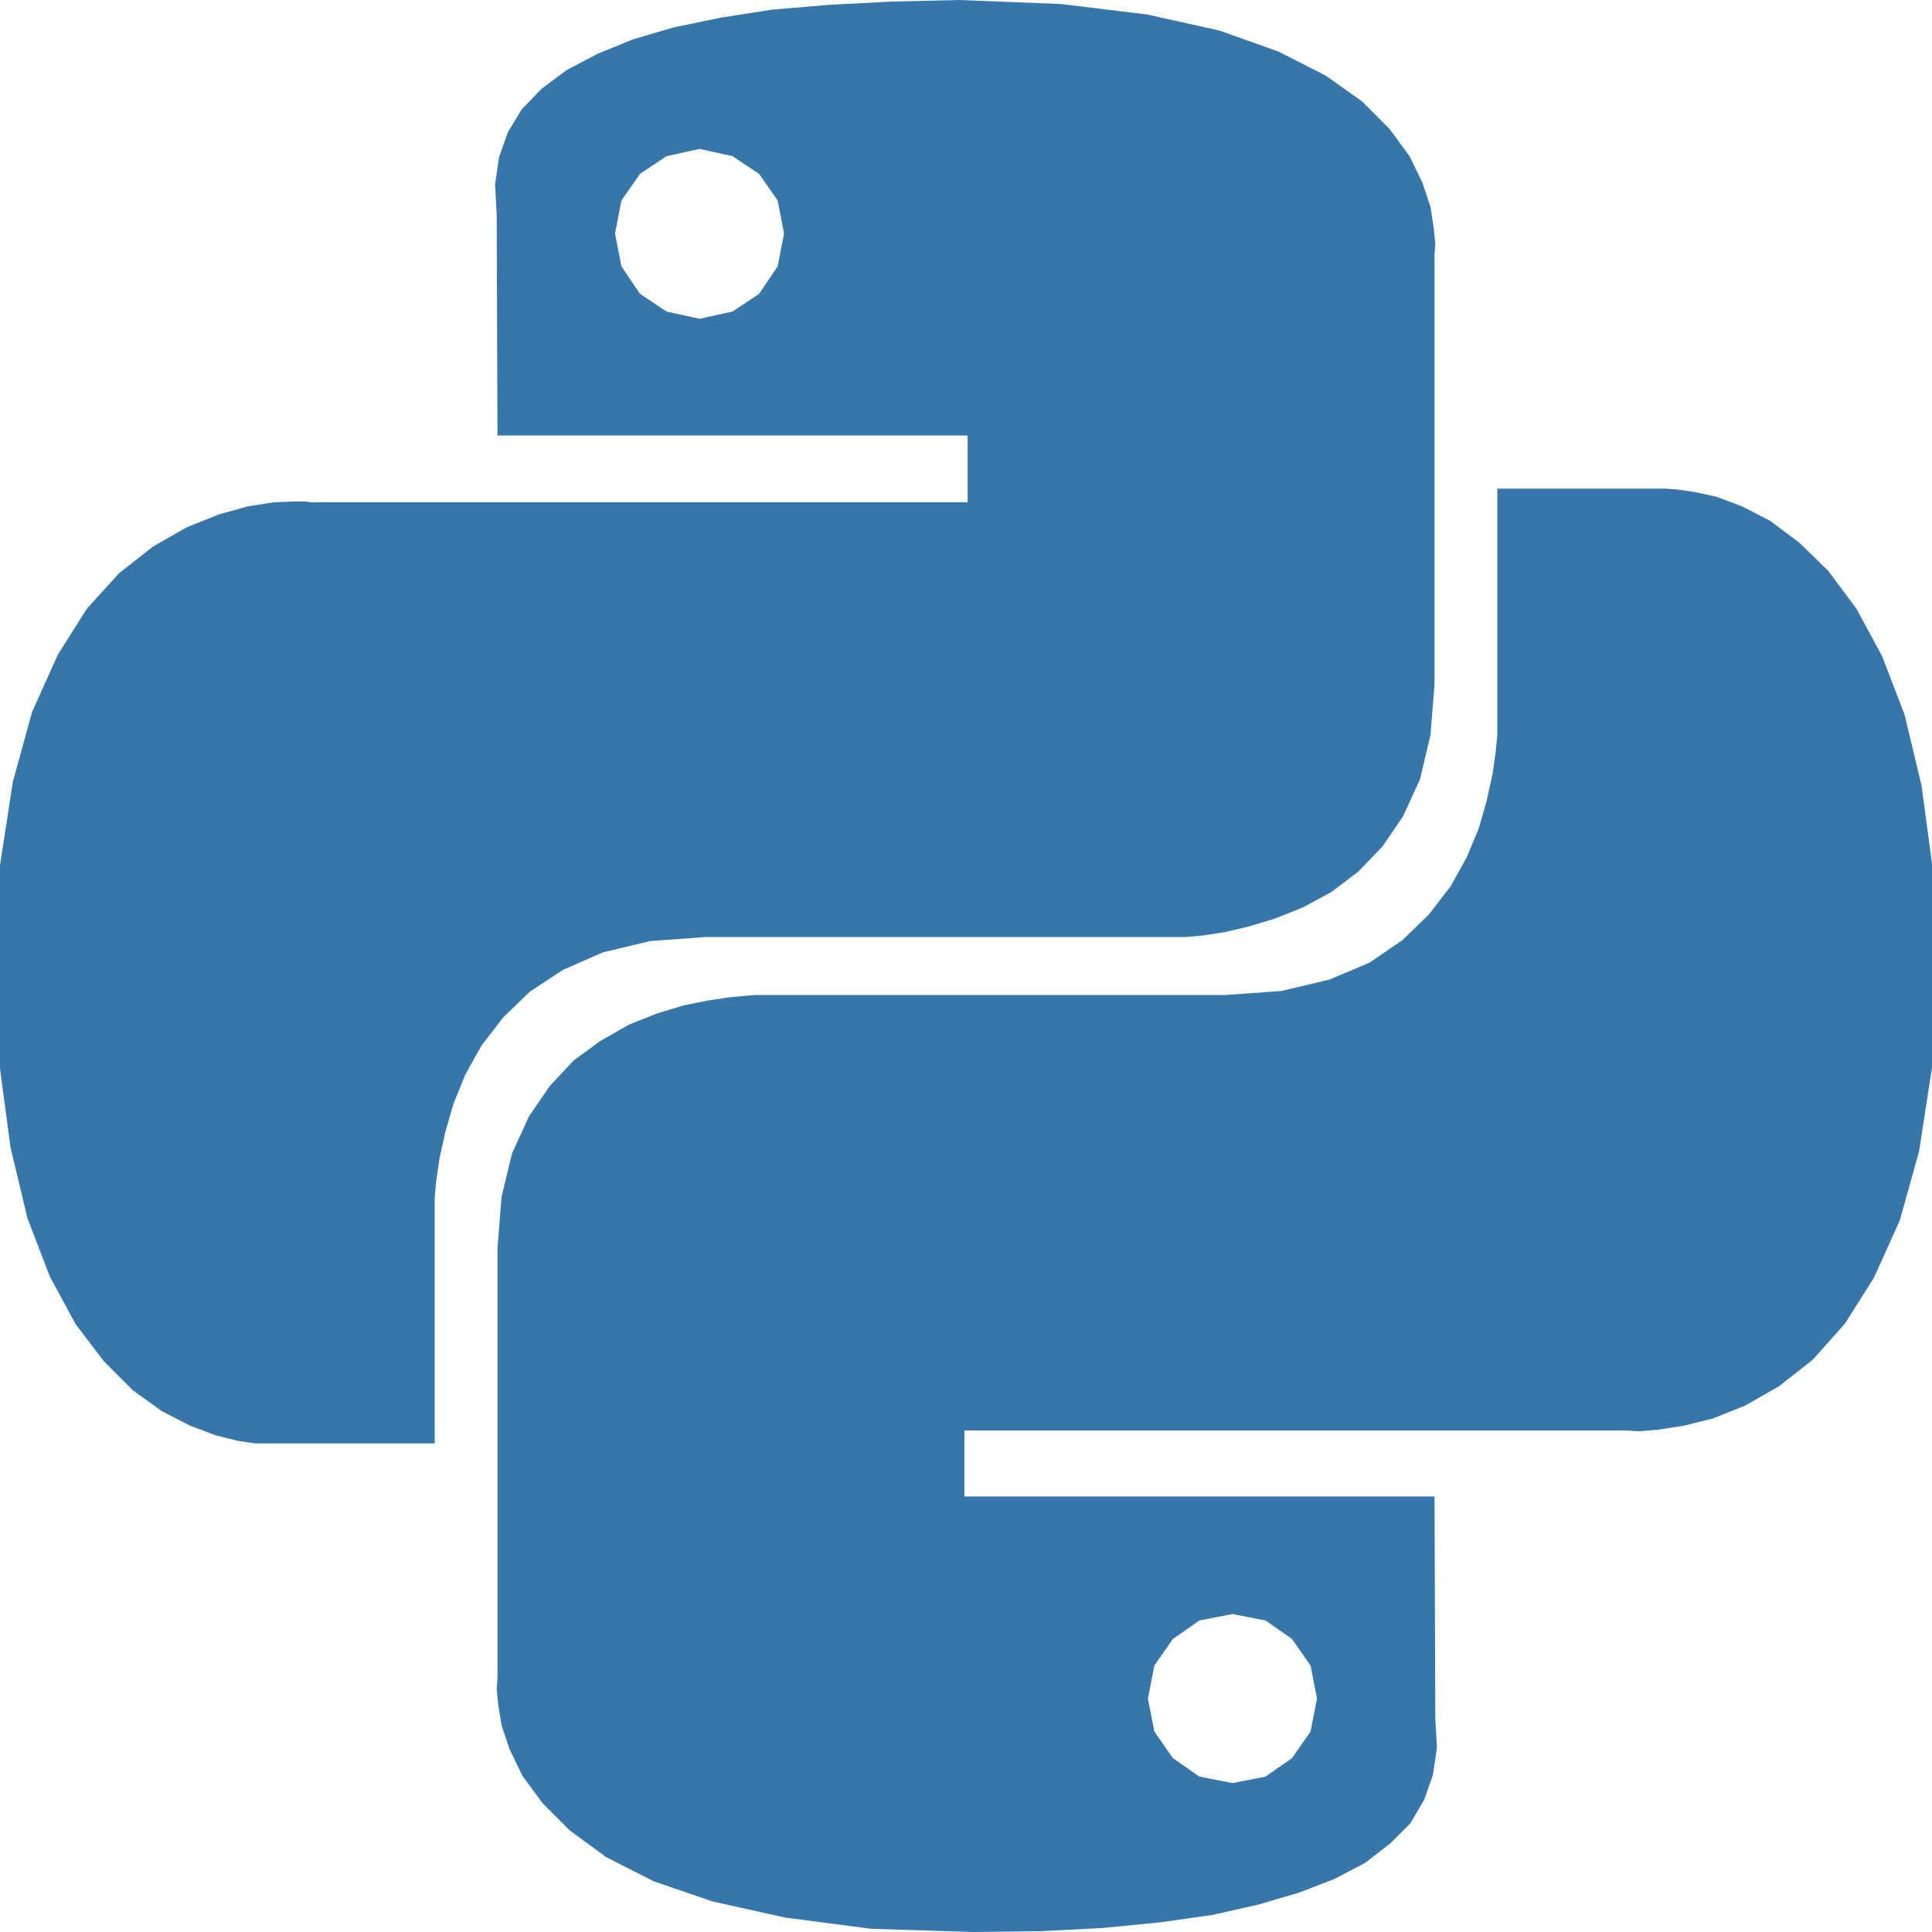
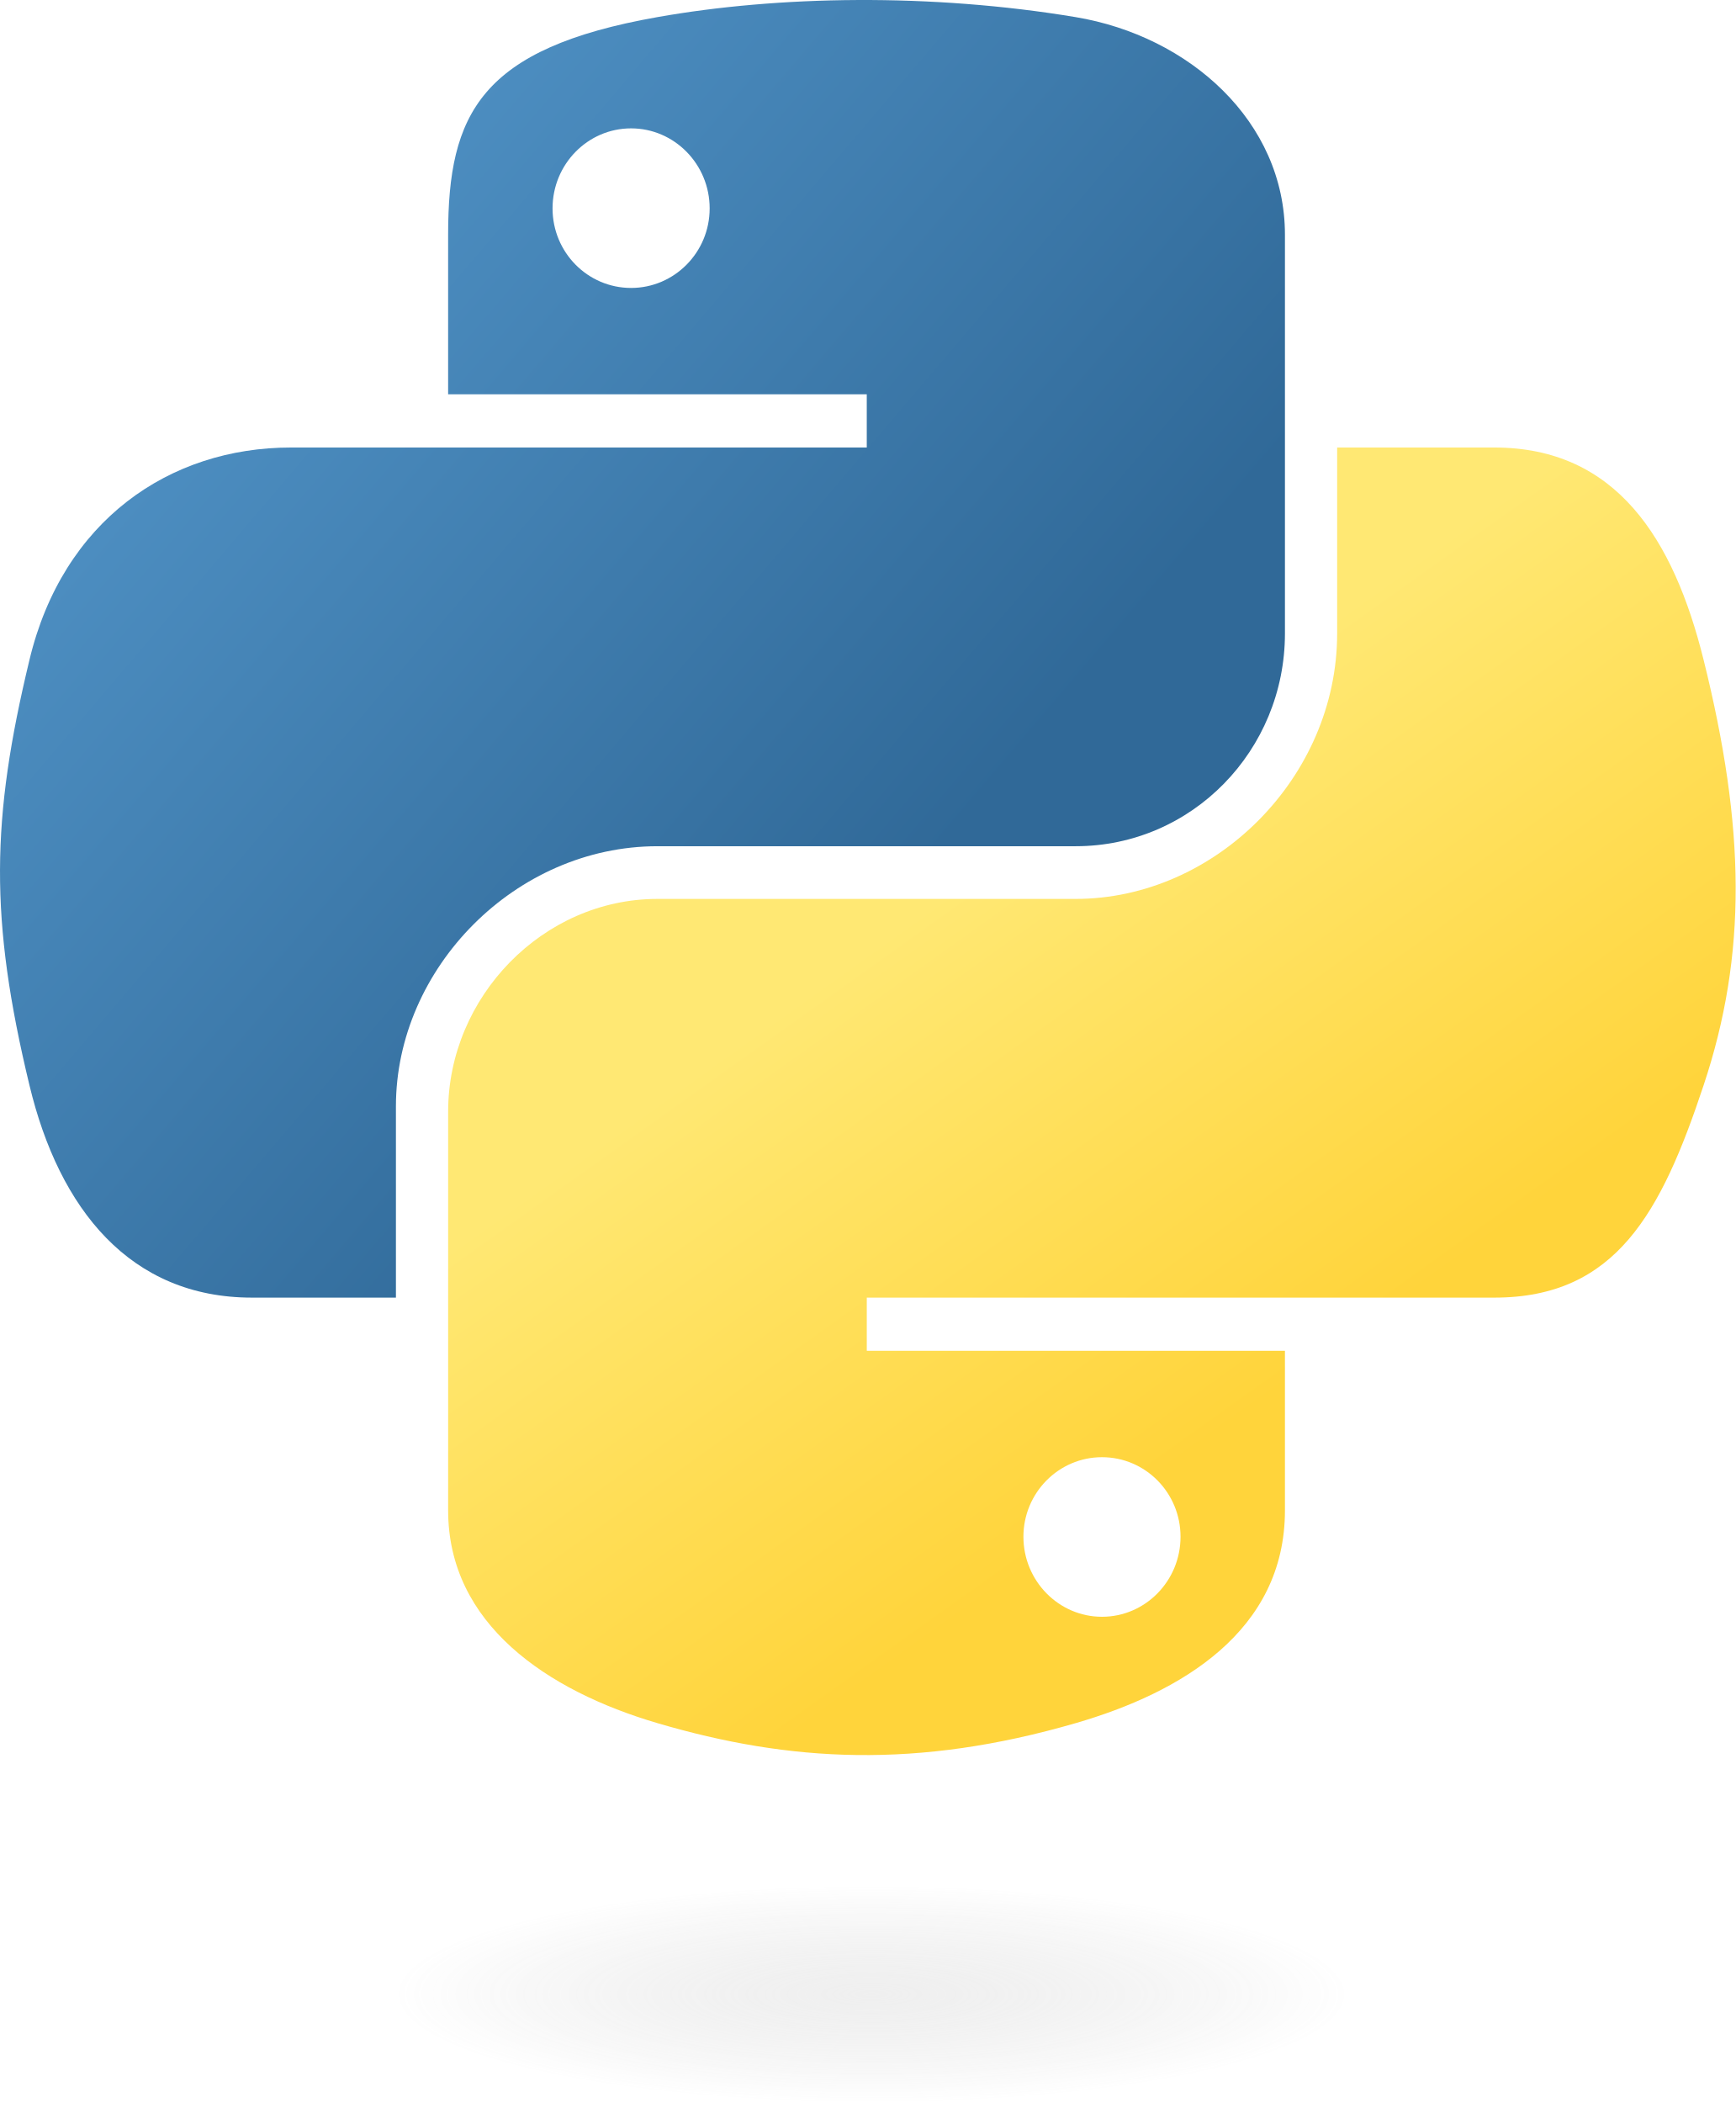
- <svg xmlns="http://www.w3.org/2000/svg" role="img" viewBox="0 0 24 24" fill="#3776AB">
-   <path d="M14.25.18l.9.2.73.26.59.3.45.32.34.34.25.34.16.33.1.3.04.26.02.2-.01.13V8.5l-.05.63-.13.55-.21.46-.26.38-.3.31-.33.25-.35.19-.35.14-.33.1-.3.07-.26.04-.21.02H8.77l-.69.05-.59.14-.5.22-.41.27-.33.32-.27.35-.2.36-.15.37-.1.35-.07.32-.04.27-.02.21v3.06H3.17l-.21-.03-.28-.07-.32-.12-.35-.18-.36-.26-.36-.36-.35-.46-.32-.59-.28-.73-.21-.88-.14-1.05-.05-1.23.06-1.22.16-1.04.24-.87.32-.71.36-.57.4-.44.42-.33.42-.24.4-.16.36-.1.32-.05.24-.01h.16l.06.01h8.16v-.83H6.18l-.01-2.75-.02-.37.05-.34.11-.31.17-.28.25-.26.31-.23.38-.2.44-.18.51-.15.58-.12.64-.1.71-.06.77-.04.84-.02 1.27.05zm-6.3 1.98l-.23.33-.08.41.08.41.23.34.33.22.41.09.41-.09.33-.22.23-.34.08-.41-.08-.41-.23-.33-.33-.22-.41-.09-.41.09zm13.09 3.95l.28.06.32.12.35.18.36.27.36.35.35.47.32.59.28.73.21.88.14 1.04.05 1.23-.06 1.23-.16 1.04-.24.86-.32.71-.36.57-.4.45-.42.33-.42.24-.4.16-.36.09-.32.05-.24.02-.16-.01h-8.22v.82h5.84l.01 2.76.02.36-.05.34-.11.31-.17.29-.25.25-.31.24-.38.2-.44.17-.51.15-.58.13-.64.09-.71.07-.77.04-.84.01-1.27-.04-1.07-.14-.9-.2-.73-.25-.59-.3-.45-.33-.34-.34-.25-.34-.16-.33-.1-.3-.04-.25-.02-.2.01-.13v-5.34l.05-.64.13-.54.21-.46.26-.38.3-.32.33-.24.35-.2.35-.14.33-.1.3-.06.26-.04.21-.02.13-.01h5.84l.69-.05.59-.14.5-.21.41-.28.33-.32.27-.35.2-.36.15-.36.1-.35.07-.32.04-.28.02-.21V6.07h2.09l.14.01zm-6.47 14.25l-.23.33-.08.41.08.41.23.33.33.23.41.08.41-.08.33-.23.23-.33.08-.41-.08-.41-.23-.33-.33-.23-.41-.08-.41.08z" />
+ <svg xmlns="http://www.w3.org/2000/svg" xmlns:xlink="http://www.w3.org/1999/xlink" version="1.0" id="svg2" width="83.371pt" height="101.001pt">
+   <defs id="defs4">
+     <linearGradient id="linearGradient2795">
+       <stop style="stop-color:#b8b8b8;stop-opacity:0.498;" offset="0" id="stop2797" />
+       <stop style="stop-color:#7f7f7f;stop-opacity:0;" offset="1" id="stop2799" />
+     </linearGradient>
+     <linearGradient id="linearGradient2787">
+       <stop style="stop-color:#7f7f7f;stop-opacity:0.5;" offset="0" id="stop2789" />
+       <stop style="stop-color:#7f7f7f;stop-opacity:0;" offset="1" id="stop2791" />
+     </linearGradient>
+     <linearGradient id="linearGradient3676">
+       <stop style="stop-color:#b2b2b2;stop-opacity:0.5;" offset="0" id="stop3678" />
+       <stop style="stop-color:#b3b3b3;stop-opacity:0;" offset="1" id="stop3680" />
+     </linearGradient>
+     <linearGradient id="linearGradient3236">
+       <stop style="stop-color:#f4f4f4;stop-opacity:1" offset="0" id="stop3244" />
+       <stop style="stop-color:white;stop-opacity:1" offset="1" id="stop3240" />
+     </linearGradient>
+     <linearGradient id="linearGradient4671">
+       <stop style="stop-color:#ffd43b;stop-opacity:1;" offset="0" id="stop4673" />
+       <stop style="stop-color:#ffe873;stop-opacity:1" offset="1" id="stop4675" />
+     </linearGradient>
+     <linearGradient id="linearGradient4689">
+       <stop style="stop-color:#5a9fd4;stop-opacity:1;" offset="0" id="stop4691" />
+       <stop style="stop-color:#306998;stop-opacity:1;" offset="1" id="stop4693" />
+     </linearGradient>
+     <linearGradient x1="224.24" y1="144.757" x2="-65.309" y2="144.757" id="linearGradient2987" xlink:href="#linearGradient4671" gradientUnits="userSpaceOnUse" gradientTransform="translate(100.2702,99.61116)" />
+     <linearGradient x1="172.942" y1="77.476" x2="26.67" y2="76.313" id="linearGradient2990" xlink:href="#linearGradient4689" gradientUnits="userSpaceOnUse" gradientTransform="translate(100.2702,99.61116)" />
+     <linearGradient xlink:href="#linearGradient4689" id="linearGradient2587" gradientUnits="userSpaceOnUse" gradientTransform="translate(100.2702,99.61116)" x1="172.942" y1="77.476" x2="26.67" y2="76.313" />
+     <linearGradient xlink:href="#linearGradient4671" id="linearGradient2589" gradientUnits="userSpaceOnUse" gradientTransform="translate(100.2702,99.61116)" x1="224.24" y1="144.757" x2="-65.309" y2="144.757" />
+     <linearGradient xlink:href="#linearGradient4689" id="linearGradient2248" gradientUnits="userSpaceOnUse" gradientTransform="translate(100.2702,99.61116)" x1="172.942" y1="77.476" x2="26.67" y2="76.313" />
+     <linearGradient xlink:href="#linearGradient4671" id="linearGradient2250" gradientUnits="userSpaceOnUse" gradientTransform="translate(100.2702,99.61116)" x1="224.24" y1="144.757" x2="-65.309" y2="144.757" />
+     <linearGradient xlink:href="#linearGradient4671" id="linearGradient2255" gradientUnits="userSpaceOnUse" gradientTransform="matrix(0.562541,0,0,0.567972,-11.5974,-7.60954)" x1="224.24" y1="144.757" x2="-65.309" y2="144.757" />
+     <linearGradient xlink:href="#linearGradient4689" id="linearGradient2258" gradientUnits="userSpaceOnUse" gradientTransform="matrix(0.562541,0,0,0.567972,-11.5974,-7.60954)" x1="172.942" y1="76.176" x2="26.67" y2="76.313" />
+     <radialGradient xlink:href="#linearGradient2795" id="radialGradient2801" cx="61.519" cy="132.286" fx="61.519" fy="132.286" r="29.037" gradientTransform="matrix(1,0,0,0.177966,0,108.7434)" gradientUnits="userSpaceOnUse" />
+     <linearGradient xlink:href="#linearGradient4671" id="linearGradient1475" gradientUnits="userSpaceOnUse" gradientTransform="matrix(0.562541,0,0,0.567972,-14.99112,-11.70237)" x1="150.961" y1="192.352" x2="112.031" y2="137.273" />
+     <linearGradient xlink:href="#linearGradient4689" id="linearGradient1478" gradientUnits="userSpaceOnUse" gradientTransform="matrix(0.562541,0,0,0.567972,-14.99112,-11.70237)" x1="26.649" y1="20.604" x2="135.665" y2="114.398" />
+     <radialGradient xlink:href="#linearGradient2795" id="radialGradient1480" gradientUnits="userSpaceOnUse" gradientTransform="matrix(1.7490565e-8,-0.239947,1.054668,3.7915457e-7,-83.7008,142.462)" cx="61.519" cy="132.286" fx="61.519" fy="132.286" r="29.037" />
+   </defs>
+   <path style="fill:url(#linearGradient1478);fill-opacity:1" d="M 54.919,9.1927421e-4 C 50.335,0.022 45.958,0.413 42.106,1.095 30.76,3.099 28.7,7.295 28.7,15.032 v 10.219 h 26.812 v 3.406 h -26.812 -10.062 c -7.792,0 -14.616,4.684 -16.75,13.594 -2.462,10.213 -2.571,16.586 0,27.25 1.906,7.938 6.458,13.594 14.25,13.594 h 9.219 v -12.25 c 0,-8.85 7.657,-16.656 16.75,-16.656 h 26.781 c 7.455,0 13.406,-6.138 13.406,-13.625 v -25.531 c 0,-7.266 -6.13,-12.725 -13.406,-13.937 C 64.282,0.328 59.502,-0.02 54.919,9.1927421e-4 Z m -14.5,8.219 c 2.77,0 5.031,2.299 5.031,5.125 -2e-6,2.816 -2.262,5.094 -5.031,5.094 -2.779,-1e-6 -5.031,-2.277 -5.031,-5.094 -10e-7,-2.826 2.252,-5.125 5.031,-5.125 z" id="path1948" />
+   <path style="fill:url(#linearGradient1475);fill-opacity:1" d="m 85.638,28.657 v 11.906 c 0,9.231 -7.826,17 -16.75,17 h -26.781 c -7.336,0 -13.406,6.278 -13.406,13.625 v 25.531 c 0,7.266 6.319,11.54 13.406,13.625 8.487,2.496 16.626,2.947 26.781,0 6.75,-1.954 13.406,-5.888 13.406,-13.625 V 86.501 h -26.781 v -3.406 h 26.781 13.406 c 7.792,0 10.696,-5.435 13.406,-13.594 2.799,-8.399 2.68,-16.476 0,-27.25 -1.926,-7.757 -5.604,-13.594 -13.406,-13.594 z m -15.062,64.656 c 2.779,3e-6 5.031,2.277 5.031,5.094 -2e-6,2.826 -2.252,5.125 -5.031,5.125 -2.77,0 -5.031,-2.299 -5.031,-5.125 2e-6,-2.816 2.262,-5.094 5.031,-5.094 z" id="path1950" />
+   <ellipse style="opacity:0.444;fill:url(#radialGradient1480);fill-opacity:1;fill-rule:nonzero;stroke:none;stroke-width:15.417;stroke-miterlimit:4;stroke-dasharray:none;stroke-opacity:1" id="path1894" cx="55.817" cy="127.701" rx="35.931" ry="6.967" />
</svg>
